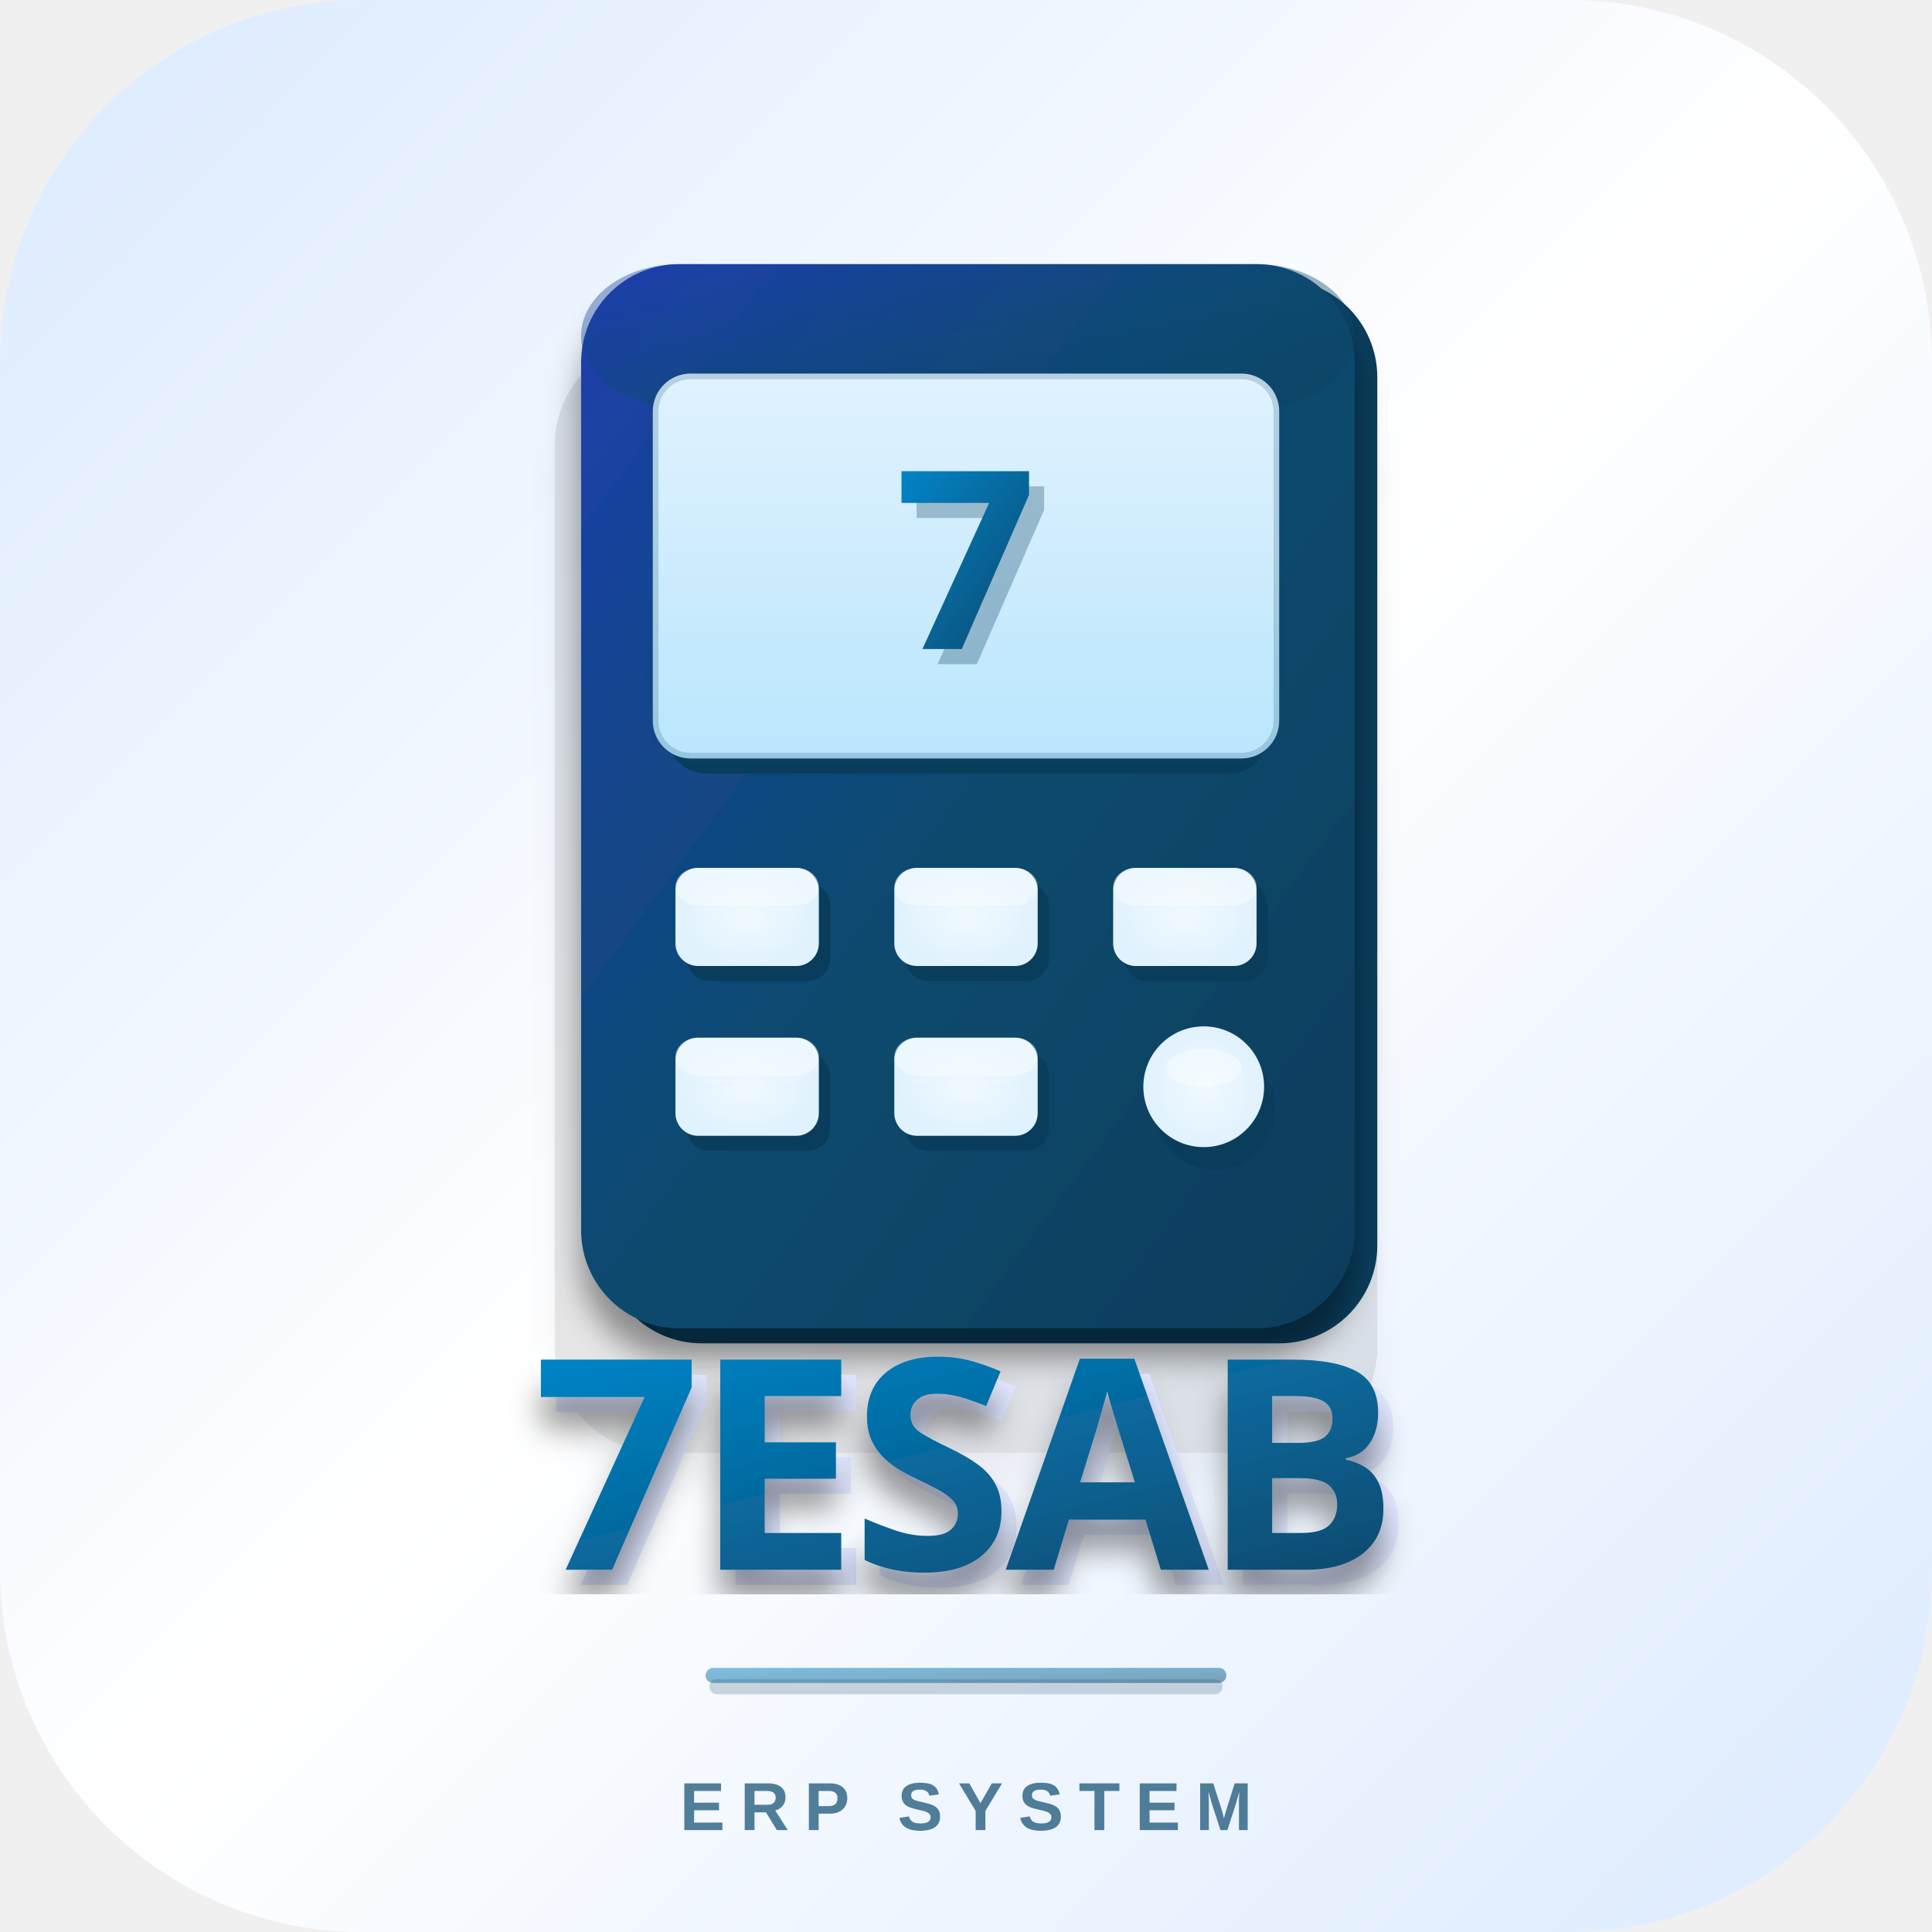
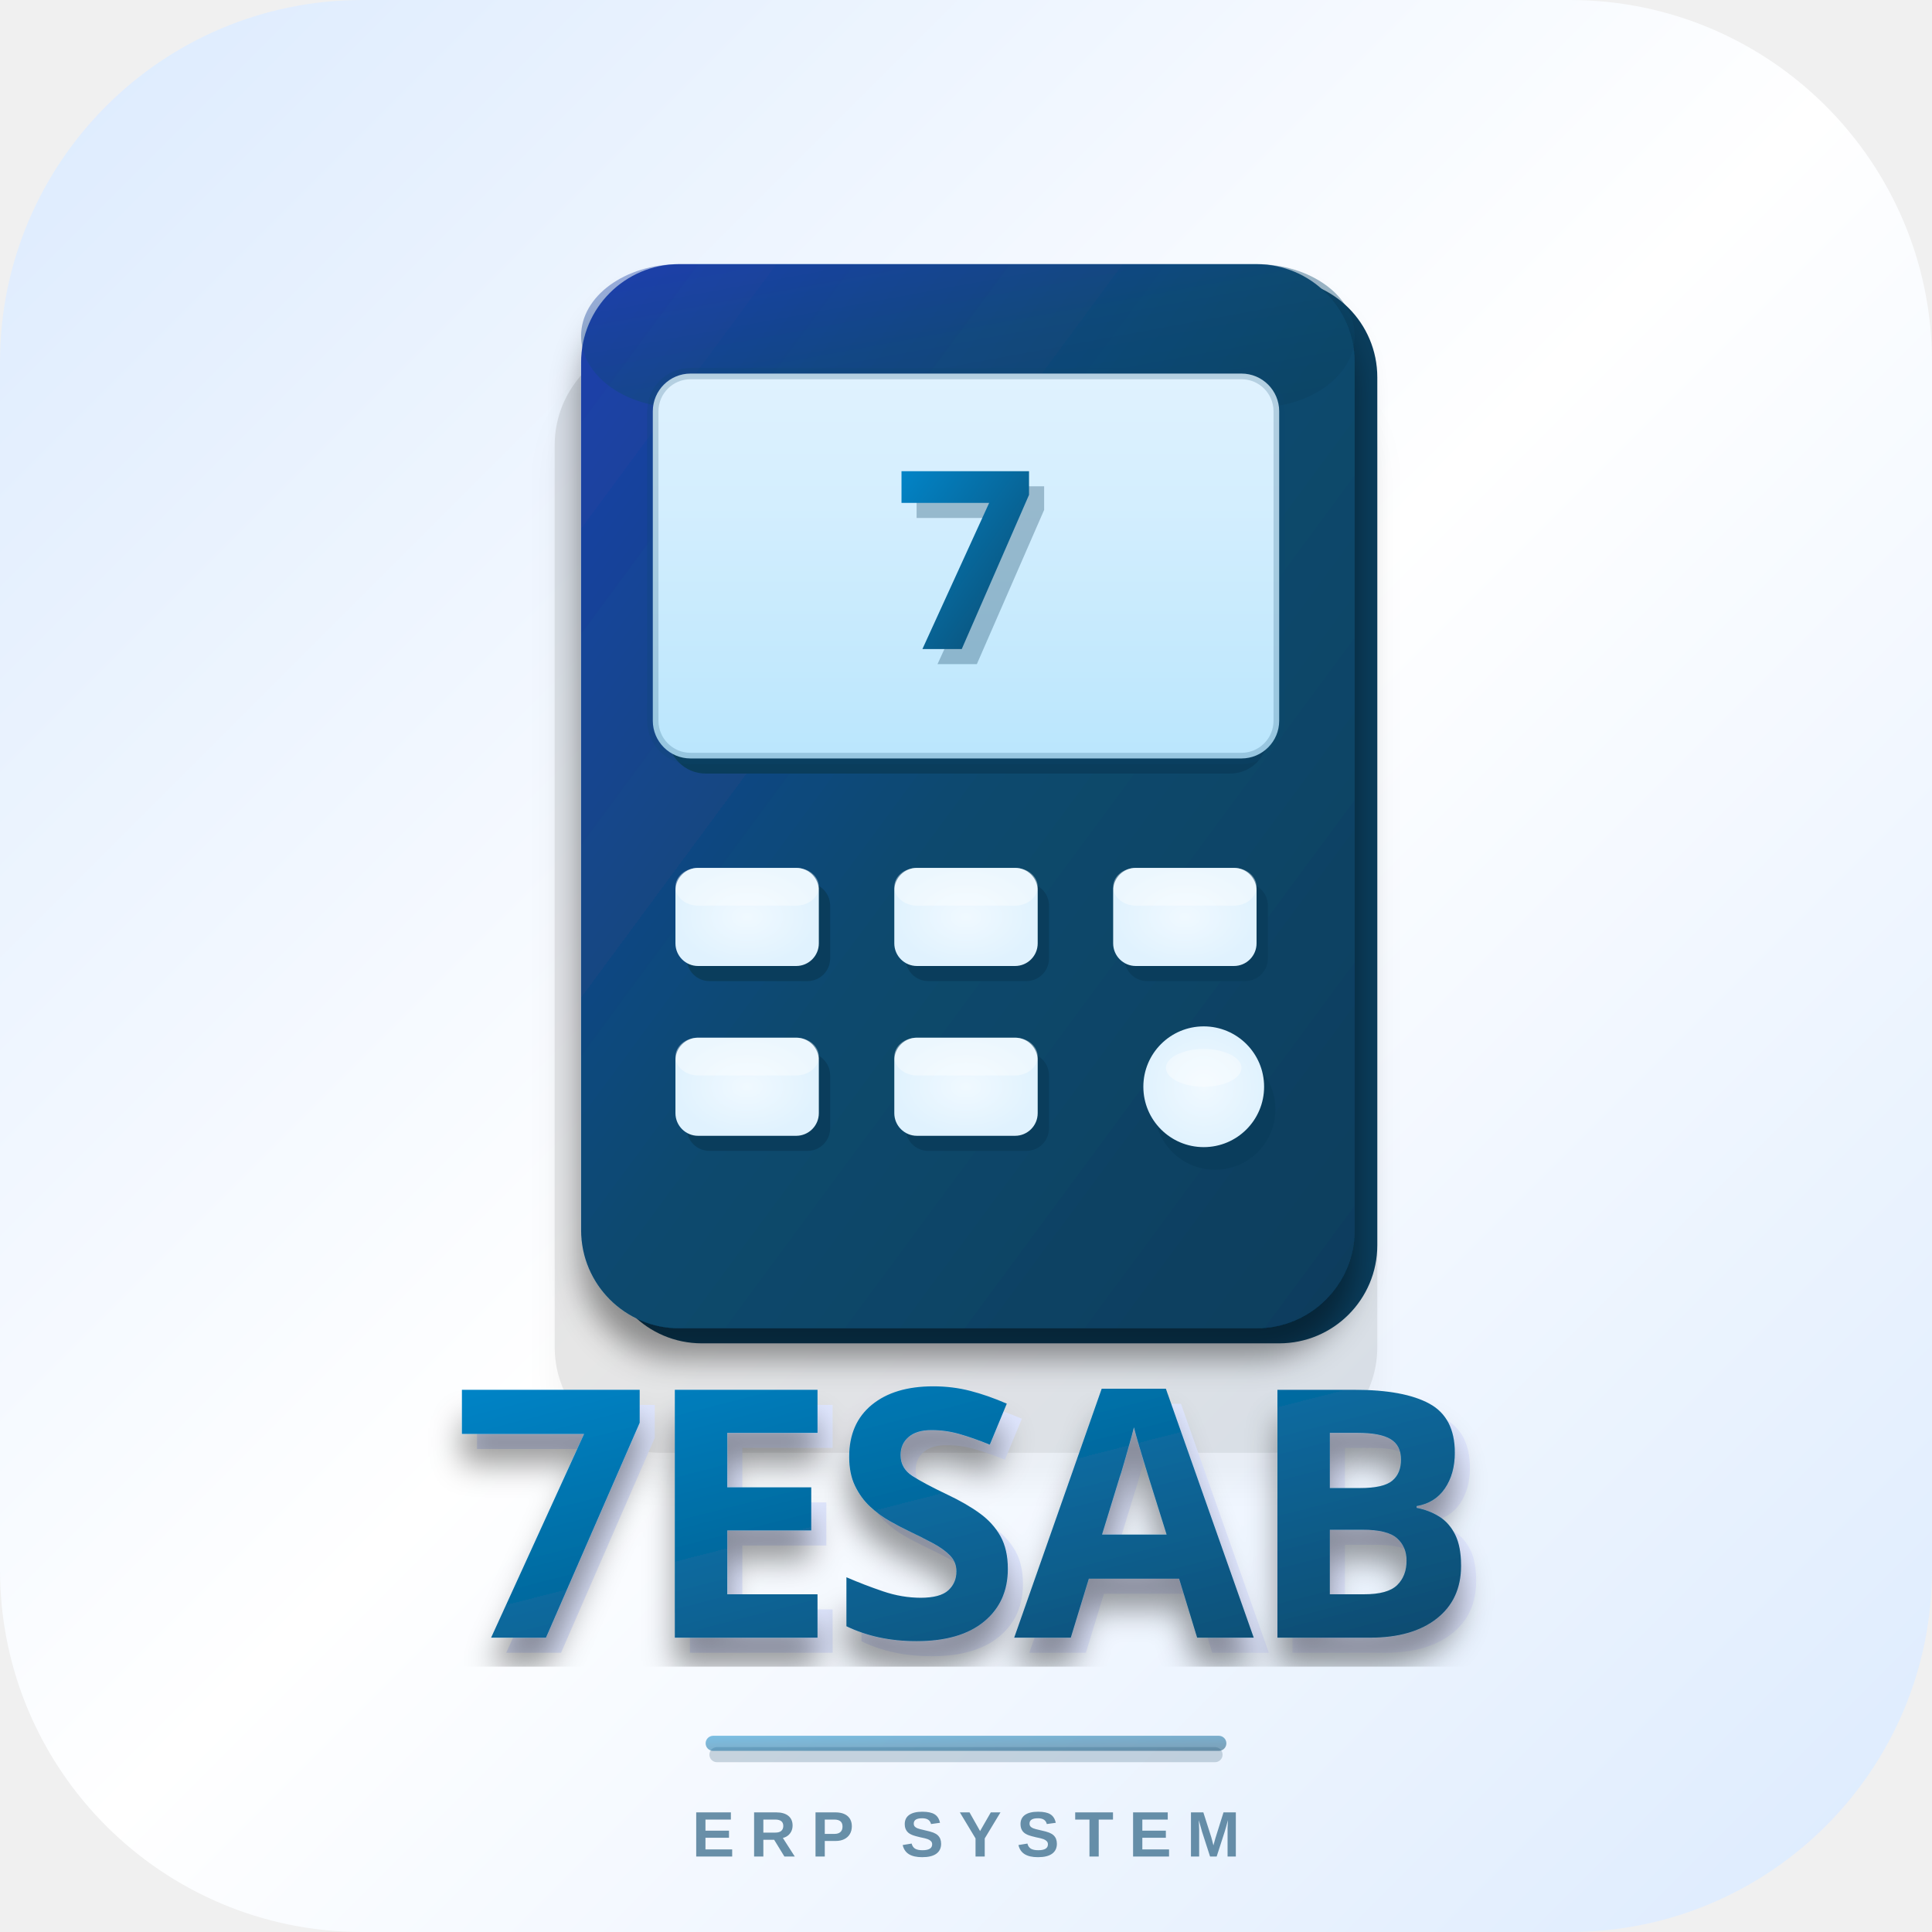
<svg xmlns="http://www.w3.org/2000/svg" viewBox="0 0 512 512" width="512" height="512">
  <defs>
    <linearGradient id="bgGradient" x1="0%" y1="0%" x2="100%" y2="100%">
      <stop offset="0%" style="stop-color:#dbeafe;stop-opacity:1" />
      <stop offset="50%" style="stop-color:#ffffff;stop-opacity:1" />
      <stop offset="100%" style="stop-color:#dbeafe;stop-opacity:1" />
    </linearGradient>
    <linearGradient id="calc3D" x1="0%" y1="0%" x2="100%" y2="100%">
      <stop offset="0%" style="stop-color:#1e40af;stop-opacity:1" />
      <stop offset="50%" style="stop-color:#0c4a6e;stop-opacity:1" />
      <stop offset="100%" style="stop-color:#0a3d5c;stop-opacity:1" />
    </linearGradient>
    <linearGradient id="screenGlow" x1="0%" y1="0%" x2="0%" y2="100%">
      <stop offset="0%" style="stop-color:#e0f2fe;stop-opacity:1" />
      <stop offset="100%" style="stop-color:#bae6fd;stop-opacity:1" />
    </linearGradient>
    <linearGradient id="number3D" x1="0%" y1="0%" x2="100%" y2="100%">
      <stop offset="0%" style="stop-color:#0284c7;stop-opacity:1" />
      <stop offset="100%" style="stop-color:#0c4a6e;stop-opacity:1" />
    </linearGradient>
    <filter id="depth">
      <feGaussianBlur in="SourceAlpha" stdDeviation="4" />
      <feOffset dx="0" dy="8" result="offsetblur" />
      <feComponentTransfer>
        <feFuncA type="linear" slope="0.4" />
      </feComponentTransfer>
      <feMerge>
        <feMergeNode />
        <feMergeNode in="SourceGraphic" />
      </feMerge>
    </filter>
    <radialGradient id="buttonGrad">
      <stop offset="0%" style="stop-color:#f0f9ff;stop-opacity:1" />
      <stop offset="100%" style="stop-color:#e0f2fe;stop-opacity:1" />
    </radialGradient>
  </defs>
  <rect width="512" height="512" rx="96" fill="url(#bgGradient)" />
  <rect x="147" y="90" width="218" height="295" rx="28" fill="#000000" opacity="0.10" filter="url(#depth)" />
  <rect x="160" y="74" width="205" height="282" rx="26" fill="#0a3d5c" />
  <rect x="154" y="70" width="205" height="282" rx="26" fill="url(#calc3D)" filter="url(#depth)" />
  <rect x="154" y="70" width="205" height="38" rx="26" fill="url(#calc3D)" opacity="0.4" />
  <rect x="177" y="102" width="159" height="103" rx="10" fill="#0a3d5c" />
  <rect x="173" y="99" width="166" height="102" rx="10" fill="url(#screenGlow)" />
  <rect x="173" y="99" width="166" height="102" rx="10" fill="none" stroke="rgba(12, 74, 110, 0.2)" stroke-width="3" />
  <text x="260" y="176" font-family="Arial Black, sans-serif" font-size="66" font-weight="900" fill="#0a3d5c" text-anchor="middle" opacity="0.3">7</text>
  <text x="256" y="172" font-family="Arial Black, sans-serif" font-size="66" font-weight="900" fill="url(#number3D)" text-anchor="middle">7</text>
  <g>
    <rect x="182" y="234" width="38" height="26" rx="6" fill="#0a3d5c" />
    <rect x="240" y="234" width="38" height="26" rx="6" fill="#0a3d5c" />
    <rect x="298" y="234" width="38" height="26" rx="6" fill="#0a3d5c" />
    <rect x="179" y="230" width="38" height="26" rx="6" fill="url(#buttonGrad)" />
    <rect x="237" y="230" width="38" height="26" rx="6" fill="url(#buttonGrad)" />
    <rect x="295" y="230" width="38" height="26" rx="6" fill="url(#buttonGrad)" />
    <rect x="179" y="230" width="38" height="10" rx="6" fill="white" opacity="0.4" />
    <rect x="237" y="230" width="38" height="10" rx="6" fill="white" opacity="0.4" />
    <rect x="295" y="230" width="38" height="10" rx="6" fill="white" opacity="0.4" />
  </g>
  <g>
    <rect x="182" y="279" width="38" height="26" rx="6" fill="#0a3d5c" />
    <rect x="240" y="279" width="38" height="26" rx="6" fill="#0a3d5c" />
    <ellipse cx="322" cy="294" rx="16" ry="16" fill="#0a3d5c" />
    <rect x="179" y="275" width="38" height="26" rx="6" fill="url(#buttonGrad)" />
    <rect x="237" y="275" width="38" height="26" rx="6" fill="url(#buttonGrad)" />
    <circle cx="319" cy="288" r="16" fill="url(#buttonGrad)" />
    <rect x="179" y="275" width="38" height="10" rx="6" fill="white" opacity="0.4" />
    <rect x="237" y="275" width="38" height="10" rx="6" fill="white" opacity="0.4" />
    <ellipse cx="319" cy="283" rx="10" ry="5" fill="white" opacity="0.4" />
  </g>
-   <text x="260" y="420" font-family="Arial Black, sans-serif" font-size="78" font-weight="900" fill="#e0e7ff" text-anchor="middle" letter-spacing="-2">7ESAB</text>
-   <text x="256" y="416" font-family="Arial Black, sans-serif" font-size="78" font-weight="900" fill="url(#number3D)" text-anchor="middle" letter-spacing="-2" filter="url(#depth)">7ESAB</text>
-   <rect x="188" y="445" width="136" height="4" rx="2" fill="#0a3d5c" opacity="0.2" />
-   <rect x="187" y="442" width="138" height="4" rx="2" fill="url(#number3D)" opacity="0.5" />
-   <text x="256" y="485" font-family="Arial, sans-serif" font-size="18" font-weight="600" fill="#0c4a6e" text-anchor="middle" letter-spacing="4" opacity="0.7">ERP SYSTEM</text>
+   <text x="260" y="438" font-family="'Arial Black', sans-serif" font-size="92" font-weight="900" fill="#e0e7ff" text-anchor="middle" letter-spacing="-2">7ESAB</text>
+   <text x="256" y="434" font-family="'Arial Black', sans-serif" font-size="92" font-weight="900" fill="url(#number3D)" text-anchor="middle" letter-spacing="-2" filter="url(#depth)">7ESAB</text>
+   <rect x="188" y="463" width="136" height="4" rx="2" fill="#0a3d5c" opacity="0.2" />
+   <rect x="187" y="460" width="138" height="4" rx="2" fill="url(#number3D)" opacity="0.5" />
+   <text x="256" y="492" font-family="Arial, sans-serif" font-size="17" font-weight="600" fill="#0c4a6e" text-anchor="middle" letter-spacing="4" opacity="0.6">ERP SYSTEM</text>
</svg>
